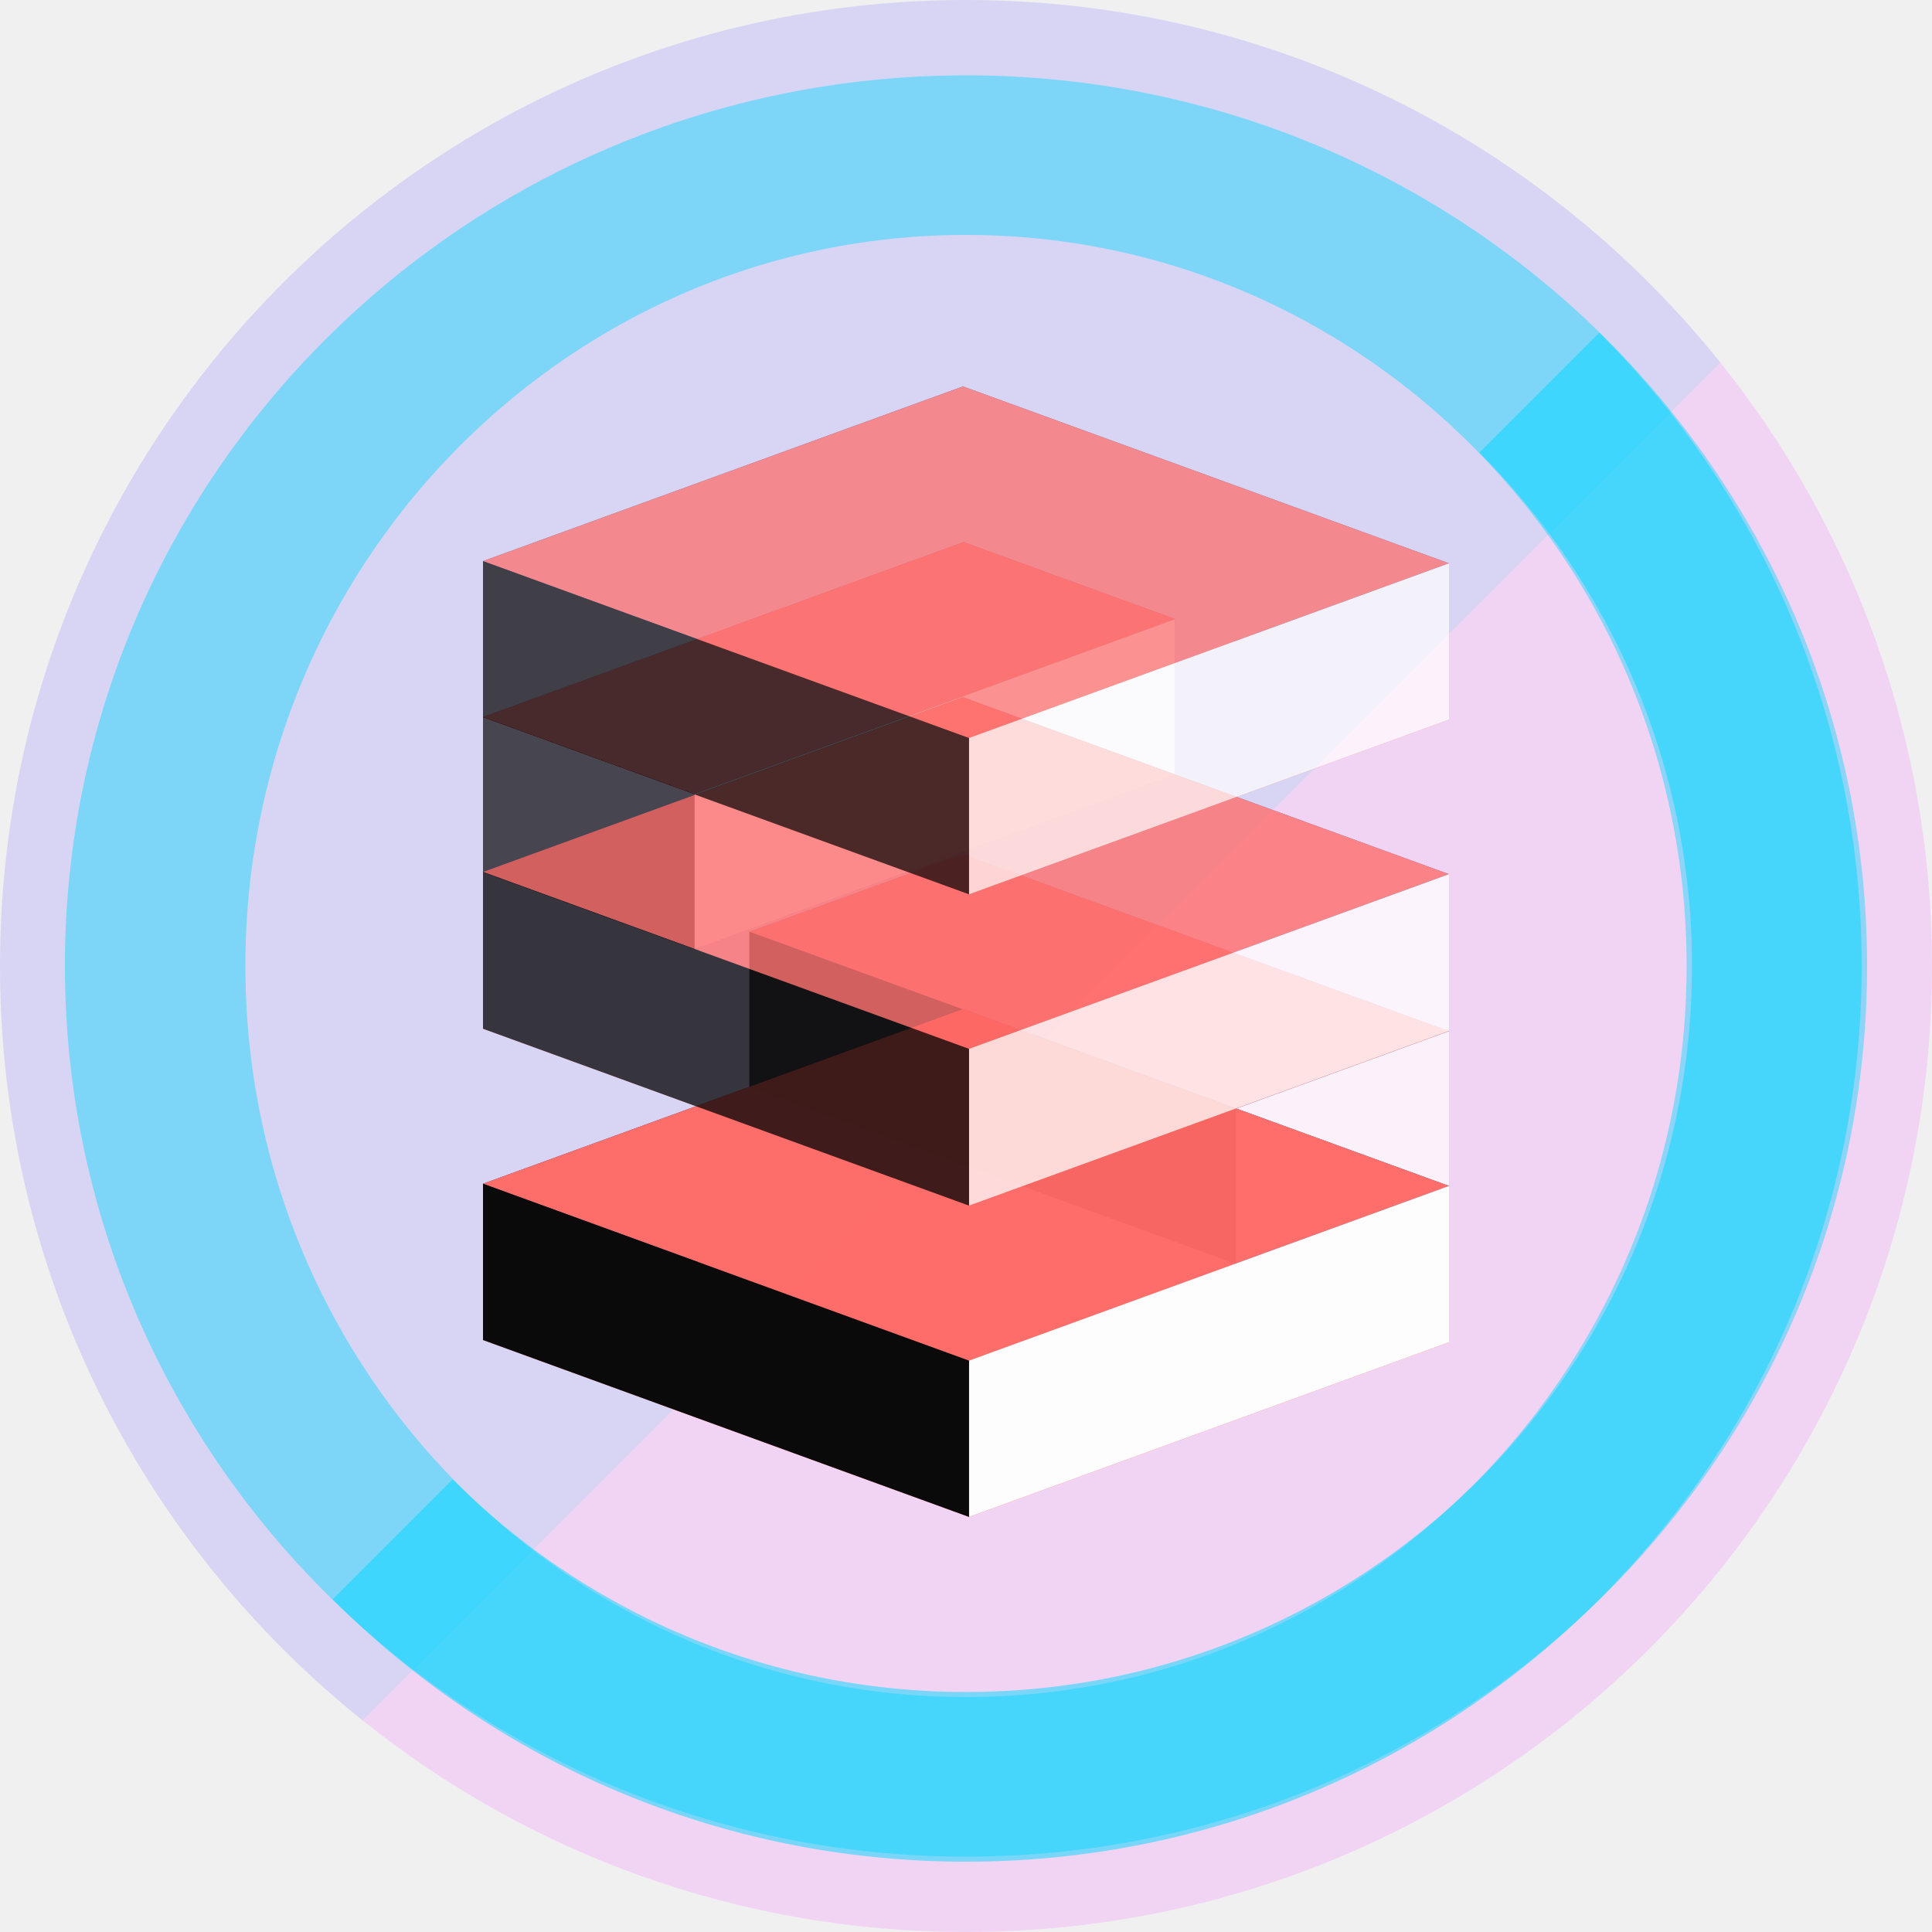
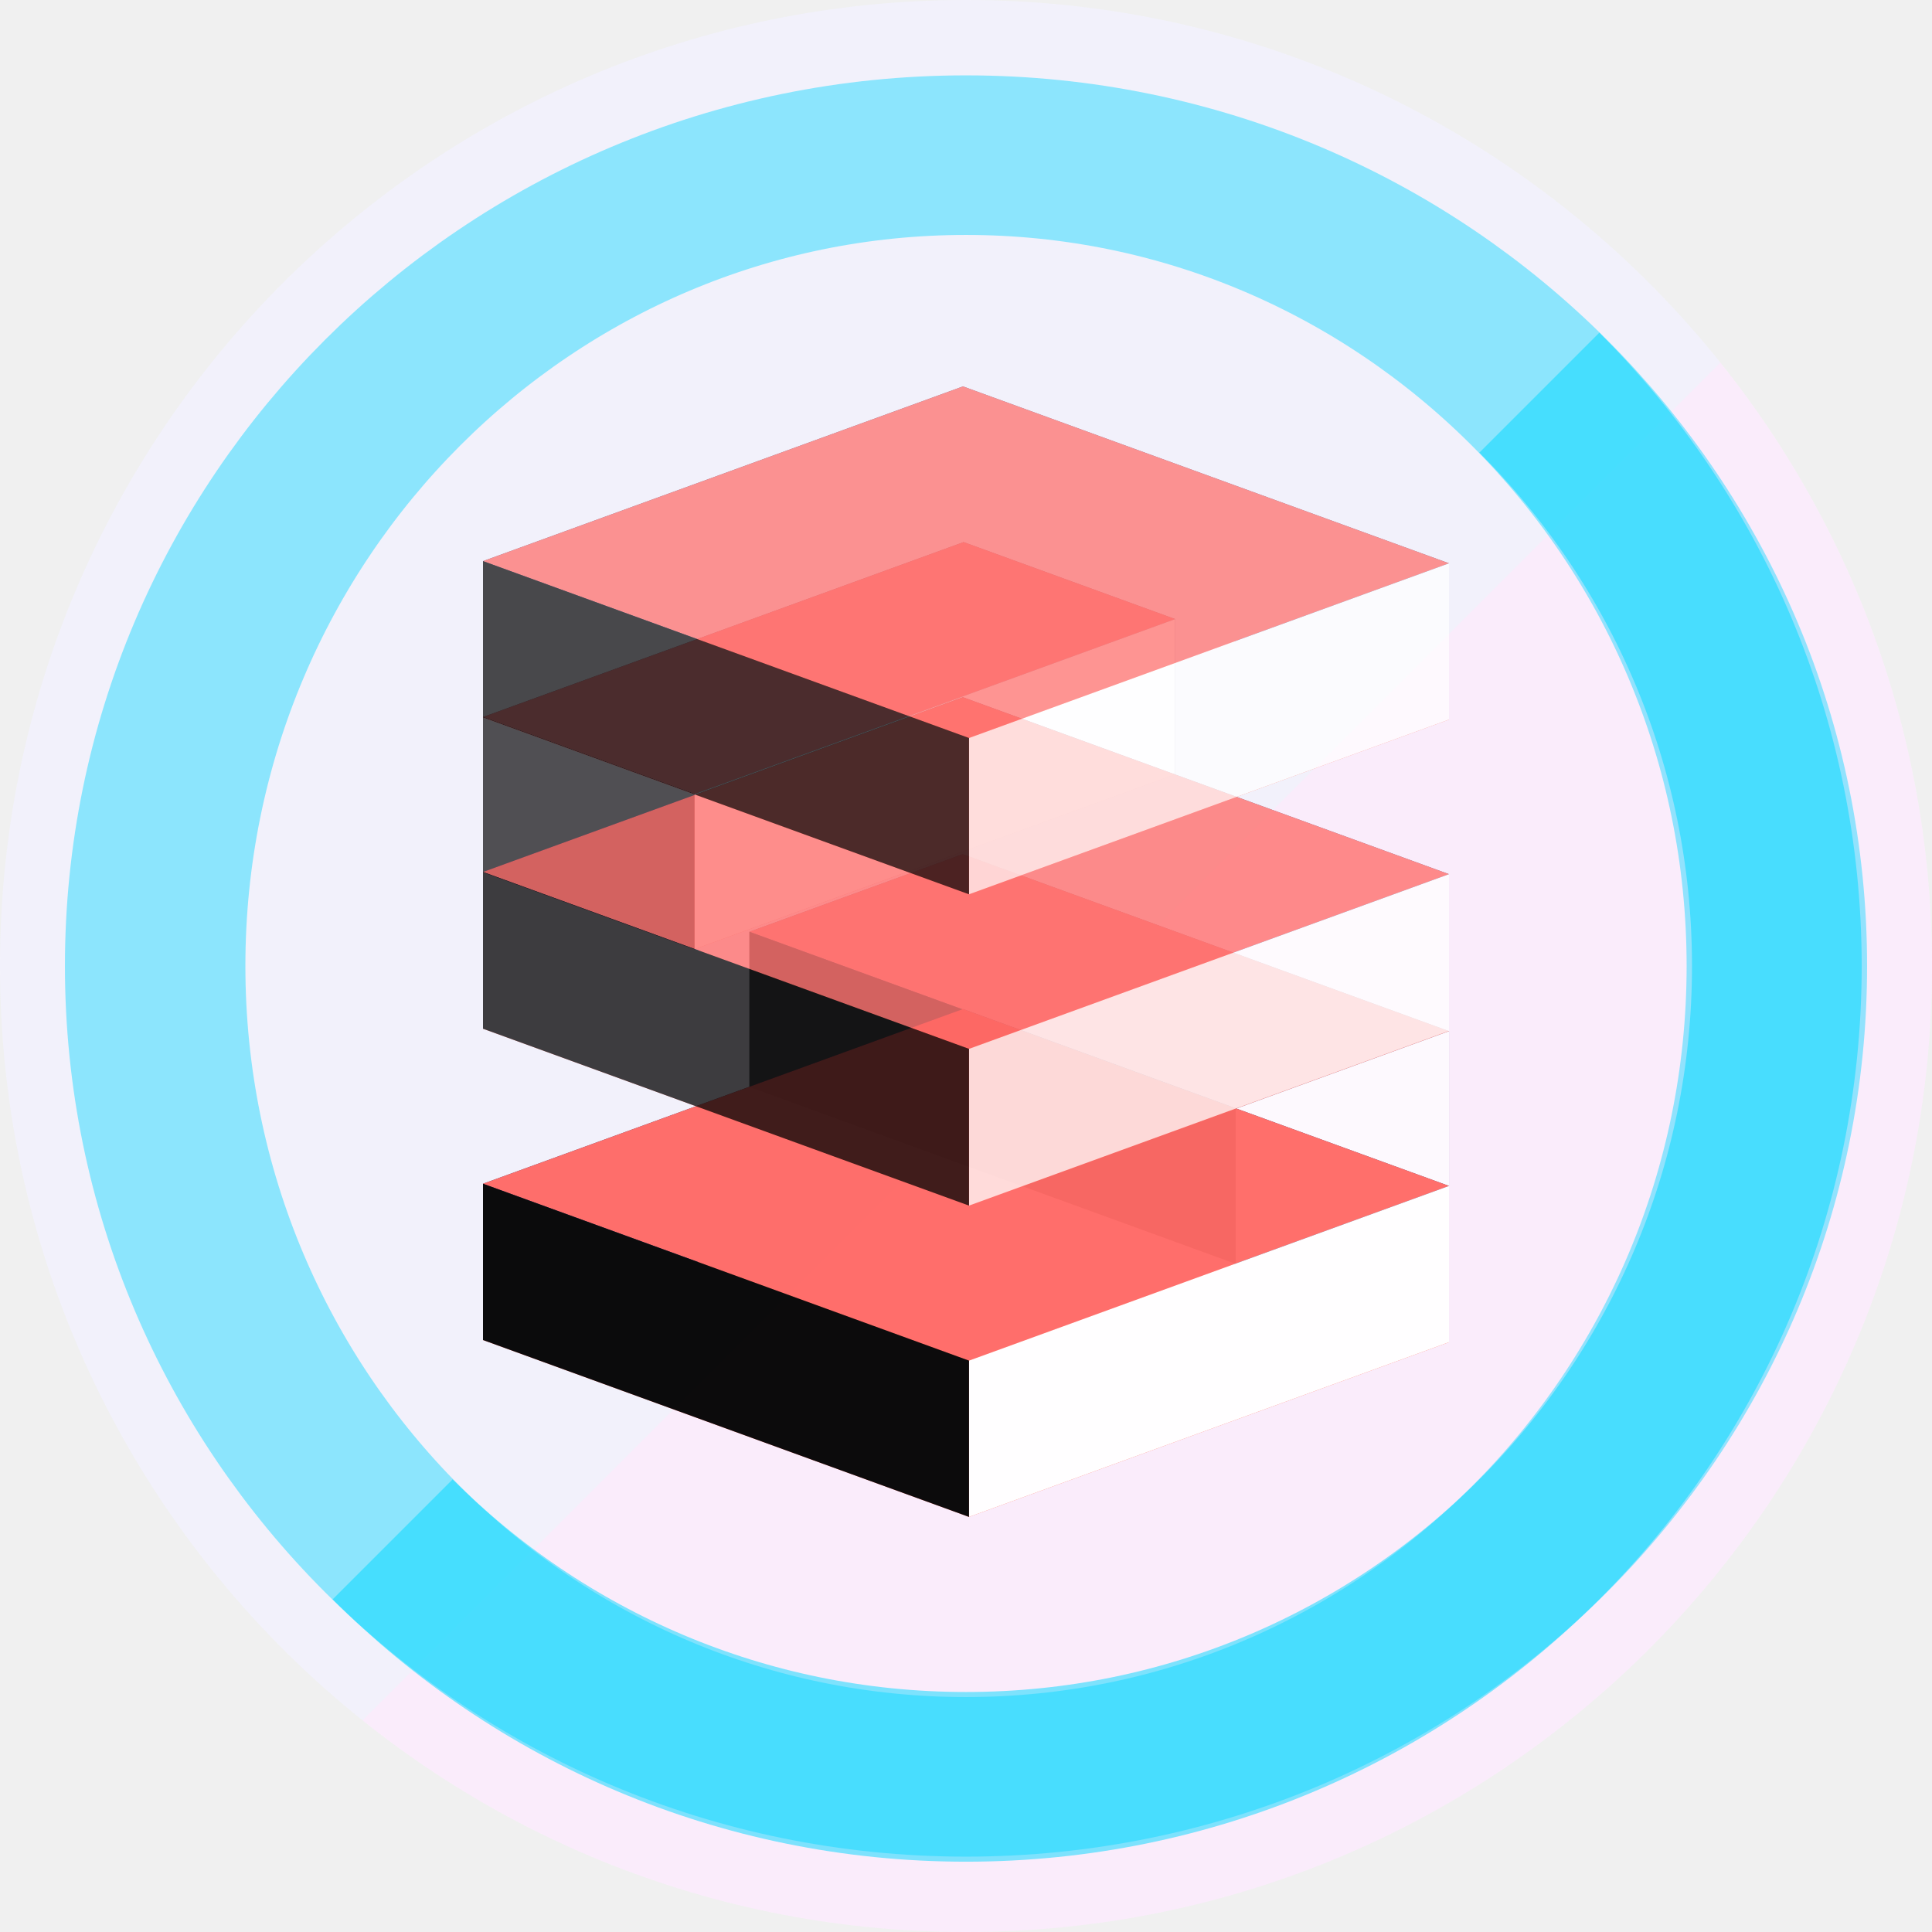
<svg xmlns="http://www.w3.org/2000/svg" width="1024" height="1024" id="svg2" version="1.1">
  <defs id="defs4">
    </defs>
-   <g id="layer3" style="opacity:0.08;display:inline">
-     <path style="fill:#ffffff;fill-opacity:1;fill-rule:nonzero;stroke:none;display:inline" id="path4949" d="m 1004.735,522.99 a 438.553,462.993 0 1 1 -877.106,0 438.553,462.993 0 1 1 877.106,0 z" transform="matrix(1.167476,0,0,1.105849,-149.0031,-66.34852)" />
+   <g id="layer3" style="display:inline;opacity:0.75">
+     <ellipse style="display:inline;fill:#ffffff;fill-opacity:1;fill-rule:nonzero;stroke:none" id="path4949" transform="matrix(1.167476,0,0,1.105849,-149.0031,-66.34852)" cx="566.182" cy="522.99" rx="438.553" ry="462.993" />
  </g>
  <g id="layer1" transform="translate(0,-28.36218)" style="display:inline">
-     <path style="opacity:0.24;fill:#f000ff;fill-opacity:0.5;fill-rule:nonzero;stroke:none" d="M 911.844,192.175 C 982.026,279.802 1024,390.999 1024,512 l 0,0 0,0 c 0,282.77 -229.23,512 -512,512 -121.001,0 -232.198,-41.974 -319.825,-112.156" id="path3827" transform="translate(0,28.36218)" />
-     <path style="opacity:0.12;fill:#1000ff;fill-opacity:1;fill-rule:nonzero;stroke:none" d="M 192.175,911.844 C 75.023,818.016 -4.8238556e-6,673.769 -4.8238556e-6,512 -4.8238556e-6,229.23 229.23,5.7684937e-6 512,5.7684937e-6 673.769,5.7684936e-6 818.016,75.023 911.844,192.175" id="path2987" transform="translate(0,28.36218)" />
+     <path style="opacity:0.12;fill:#f000ff;fill-opacity:0.5;fill-rule:nonzero;stroke:none" d="M 911.844,192.175 C 982.026,279.802 1024,390.999 1024,512 l 0,0 0,0 c 0,282.77 -229.23,512 -512,512 -121.001,0 -232.198,-41.974 -319.825,-112.156" id="path3827" transform="translate(0,28.36218)" />
+     <path style="opacity:0.04;fill:#1000ff;fill-opacity:1;fill-rule:nonzero;stroke:none" d="M 192.175,911.844 C 75.023,818.016 -4.8238556e-6,673.769 -4.8238556e-6,512 -4.8238556e-6,229.23 229.23,5.7684937e-6 512,5.7684937e-6 673.769,5.7684936e-6 818.016,75.023 911.844,192.175" id="path2987" transform="translate(0,28.36218)" />
  </g>
  <g id="layer4" style="display:inline">
-     <path style="opacity:0.42;fill:#000000;fill-opacity:0;fill-rule:nonzero;stroke:#00d5ff;stroke-width:24.055;stroke-linejoin:miter;stroke-miterlimit:4;stroke-opacity:1;stroke-dasharray:none;display:inline" id="path4211" d="m 224.254,196.685 a 108.086,122.228 0 1 1 -216.173,0 108.086,122.228 0 1 1 216.173,0 z" transform="matrix(3.976144,0,0,3.516094,50.10115,-179.5632)" />
-     <path style="opacity:0.5;fill:none;stroke:#00d8ff;stroke-width:89.943;stroke-linejoin:miter;stroke-miterlimit:4;stroke-opacity:1;stroke-dasharray:none;display:inline" d="m 815.891,208.109 c 77.772,77.772 125.876,185.214 125.876,303.891 l 0,0 0,0 c 0,237.354 -192.413,429.767 -429.767,429.767 -118.677,0 -226.119,-48.103 -303.891,-125.876" id="path4296" />
+     <ellipse style="display:inline;opacity:0.42;fill:#000000;fill-opacity:0;fill-rule:nonzero;stroke:#00d5ff;stroke-width:24.055;stroke-linejoin:miter;stroke-miterlimit:4;stroke-dasharray:none;stroke-opacity:1" id="path4211" transform="matrix(3.976144,0,0,3.516094,50.10115,-179.5632)" cx="116.168" cy="196.685" rx="108.086" ry="122.228" />
+     <path style="display:inline;opacity:0.5;fill:none;stroke:#00d8ff;stroke-width:89.943;stroke-linejoin:miter;stroke-miterlimit:4;stroke-dasharray:none;stroke-opacity:1" d="m 815.891,208.109 c 77.772,77.772 125.876,185.214 125.876,303.891 l 0,0 0,0 c 0,237.354 -192.413,429.767 -429.767,429.767 -118.677,0 -226.119,-48.103 -303.891,-125.876" id="path4296" />
  </g>
  <g id="layer2" style="display:inline">
-     <g style="opacity:0.668;fill:#7800a0;fill-opacity:1;fill-rule:nonzero;stroke:none;display:inline" id="g2992-9-4">
-       <path id="path3004-7-9" style="fill:#464678;fill-opacity:1" d="m 510.266,452.716 257.757,93.816 0,82.166 -257.757,-93.816 z" />
-       <path id="path2994-3-2" style="fill:#353564;fill-rule:evenodd;stroke:none" d="m 397.223,493.86 0,82.166 113.043,-41.144 0,-82.166 z" />
-       <path id="path3002-6-0" style="fill:#ff5f50;fill-opacity:1" d="M 397.223,576.026 654.98,669.842 768.023,628.698 510.266,534.882 z" />
-       <path id="path2996-1-6" style="fill:#ff6864;fill-opacity:1" d="m 397.223,493.86 257.757,93.816 113.043,-41.144 -257.757,-93.816 z" />
-       <path id="path3000-2-89" style="fill:#ffffff;fill-opacity:1" d="m 654.98,587.676 0,82.166 113.043,-41.144 0,-82.166 z" />
-       <path id="path2998-9-2" style="fill:#000000;fill-opacity:1" d="m 397.223,493.86 257.757,93.816 0,82.166 -257.757,-93.816 z" />
+     <g style="display:inline;opacity:0.668;fill:#7800a0;fill-opacity:1;fill-rule:nonzero;stroke:none" id="g2992-9-4">
+       <path id="path3004-7-9" style="fill:#464678;fill-opacity:1" d="m 510.266,452.716 257.757,93.816 0,82.166 -257.757,-93.816 z" points="768.023,546.532 768.023,628.698 510.266,534.882 510.266,452.716 " />
+       <path id="path2994-3-2" style="fill:#353564;fill-rule:evenodd;stroke:none" d="m 397.223,493.86 0,82.166 113.043,-41.144 0,-82.166 z" points="397.223,576.026 510.266,534.882 510.266,452.716 397.223,493.86 " />
+       <path id="path3002-6-0" style="fill:#ff5f50;fill-opacity:1" d="M 397.223,576.026 654.98,669.842 768.023,628.698 510.266,534.882 Z" points="654.98,669.842 768.023,628.698 510.266,534.882 397.223,576.026 " />
+       <path id="path2996-1-6" style="fill:#ff6864;fill-opacity:1" d="m 397.223,493.86 257.757,93.816 113.043,-41.144 -257.757,-93.816 z" points="654.98,587.676 768.023,546.532 510.266,452.716 397.223,493.86 " />
+       <path id="path3000-2-89" style="fill:#ffffff;fill-opacity:1" d="m 654.98,587.676 0,82.166 113.043,-41.144 0,-82.166 z" points="654.98,669.842 768.023,628.698 768.023,546.532 654.98,587.676 " />
+       <path id="path2998-9-2" style="fill:#000000;fill-opacity:1" d="m 397.223,493.86 257.757,93.816 0,82.166 -257.757,-93.816 z" points="654.98,587.676 654.98,669.842 397.223,576.026 397.223,493.86 " />
    </g>
-     <g style="opacity:0.95;fill:#7800a0;fill-opacity:1;fill-rule:nonzero;stroke:none;display:inline" id="g2992-94">
-       <path id="path3004-78" style="fill:#464678;fill-opacity:1" d="M 510.399,534.804 768,628.563 l 0,82.843 -257.601,-93.759 z" />
-       <path id="path2994-4" style="fill:#353564;fill-rule:evenodd;stroke:none" d="m 256,627.398 0,82.843 254.399,-92.594 0,-82.843 z" />
-       <path id="path3002-5" style="fill:#ff5f50;fill-opacity:1" d="M 256,710.241 513.601,804 768,711.406 510.399,617.647 z" />
-       <path id="path2996-0" style="fill:#ff6864;fill-opacity:1" d="M 256,627.398 513.601,721.157 768,628.563 510.399,534.804 z" />
-       <path id="path3000-3" style="fill:#ffffff;fill-opacity:1" d="M 513.601,721.157 513.601,804 768,711.406 l 0,-82.843 z" />
-       <path id="path2998-6" style="fill:#000000;fill-opacity:1" d="m 256,627.398 257.601,93.759 0,82.843 L 256,710.241 z" />
+     <g style="display:inline;opacity:0.95;fill:#7800a0;fill-opacity:1;fill-rule:nonzero;stroke:none" id="g2992-94">
+       <path id="path3004-78" style="fill:#464678;fill-opacity:1" d="M 510.399,534.804 768,628.563 l 0,82.843 -257.601,-93.759 z" points="768,628.563 768,711.406 510.399,617.647 510.399,534.804 " />
+       <path id="path2994-4" style="fill:#353564;fill-rule:evenodd;stroke:none" d="m 256,627.398 0,82.843 254.399,-92.594 0,-82.843 z" points="256,710.241 510.399,617.647 510.399,534.804 256,627.398 " />
+       <path id="path3002-5" style="fill:#ff5f50;fill-opacity:1" d="M 256,710.241 513.601,804 768,711.406 510.399,617.647 Z" points="513.601,804 768,711.406 510.399,617.647 256,710.241 " />
+       <path id="path2996-0" style="fill:#ff6864;fill-opacity:1" d="M 256,627.398 513.601,721.157 768,628.563 510.399,534.804 Z" points="513.601,721.157 768,628.563 510.399,534.804 256,627.398 " />
+       <path id="path3000-3" style="fill:#ffffff;fill-opacity:1" d="M 513.601,721.157 513.601,804 768,711.406 l 0,-82.843 z" points="513.601,804 768,711.406 768,628.563 513.601,721.157 " />
+       <path id="path2998-6" style="fill:#000000;fill-opacity:1" d="m 256,627.398 257.601,93.759 0,82.843 L 256,710.241 Z" points="513.601,721.157 513.601,804 256,710.241 256,627.398 " />
    </g>
-     <g style="opacity:0.668;fill:#7800a0;fill-opacity:1;fill-rule:nonzero;stroke:none;display:inline" id="g2992-9-0">
-       <path id="path3004-7-7" style="fill:#464678;fill-opacity:1" d="m 510.751,287.321 112.109,40.804 0,82.259 -112.109,-40.804 z" />
-       <path id="path2994-3-8" style="fill:#353564;fill-rule:evenodd;stroke:none" d="m 256,380.043 0,82.259 254.751,-92.722 0,-82.259 z" />
-       <path id="path3002-6-6" style="fill:#ff5f50;fill-opacity:1" d="m 256,462.302 112.109,40.804 254.751,-92.722 -112.109,-40.804 z" />
-       <path id="path2996-1-8" style="fill:#ff6864;fill-opacity:1" d="m 256,380.043 112.109,40.804 254.751,-92.722 -112.109,-40.804 z" />
-       <path id="path3000-2-8" style="fill:#ffffff;fill-opacity:1" d="m 368.109,420.847 0,82.259 254.751,-92.722 0,-82.259 z" />
-       <path id="path2998-9-4" style="fill:#000000;fill-opacity:1" d="m 256,380.043 112.109,40.804 0,82.259 L 256,462.302 z" />
+     <g style="display:inline;opacity:0.668;fill:#7800a0;fill-opacity:1;fill-rule:nonzero;stroke:none" id="g2992-9-0">
+       <path id="path3004-7-7" style="fill:#464678;fill-opacity:1" d="m 510.751,287.321 112.109,40.804 0,82.259 -112.109,-40.804 z" points="622.86,328.125 622.86,410.385 510.751,369.581 510.751,287.321 " />
+       <path id="path2994-3-8" style="fill:#353564;fill-rule:evenodd;stroke:none" d="m 256,380.043 0,82.259 254.751,-92.722 0,-82.259 z" points="256,462.302 510.751,369.581 510.751,287.321 256,380.043 " />
+       <path id="path3002-6-6" style="fill:#ff5f50;fill-opacity:1" d="m 256,462.302 112.109,40.804 254.751,-92.722 -112.109,-40.804 z" points="368.109,503.107 622.86,410.385 510.751,369.581 256,462.302 " />
+       <path id="path2996-1-8" style="fill:#ff6864;fill-opacity:1" d="m 256,380.043 112.109,40.804 254.751,-92.722 -112.109,-40.804 z" points="368.109,420.847 622.86,328.125 510.751,287.321 256,380.043 " />
+       <path id="path3000-2-8" style="fill:#ffffff;fill-opacity:1" d="m 368.109,420.847 0,82.259 254.751,-92.722 0,-82.259 z" points="368.109,503.107 622.86,410.385 622.86,328.125 368.109,420.847 " />
+       <path id="path2998-9-4" style="fill:#000000;fill-opacity:1" d="m 256,380.043 112.109,40.804 0,82.259 L 256,462.302 Z" points="368.109,420.847 368.109,503.107 256,462.302 256,380.043 " />
    </g>
-     <g style="opacity:0.75;fill:#7800a0;fill-opacity:1;fill-rule:nonzero;stroke:none;display:inline" id="g2992-9">
-       <path id="path3004-7" style="fill:#464678;fill-opacity:1" d="m 510.4,369.563 257.6,93.759 0,83.084 -257.6,-93.759 z" />
-       <path id="path2994-3" style="fill:#353564;fill-rule:evenodd;stroke:none" d="m 256,462.158 0,83.084 254.4,-92.594 0,-83.084 z" />
-       <path id="path3002-6" style="fill:#ff5f50;fill-opacity:1" d="M 256,545.241 513.6,639 768,546.406 510.4,452.647 z" />
-       <path id="path2996-1" style="fill:#ff6864;fill-opacity:1" d="M 256,462.158 513.6,555.916 768,463.322 510.4,369.563 z" />
-       <path id="path3000-2" style="fill:#ffffff;fill-opacity:1" d="m 513.6,555.916 0,83.084 254.4,-92.594 0,-83.084 z" />
-       <path id="path2998-9" style="fill:#000000;fill-opacity:1" d="m 256,462.158 257.6,93.759 0,83.084 L 256,545.241 z" />
+     <g style="display:inline;opacity:0.75;fill:#7800a0;fill-opacity:1;fill-rule:nonzero;stroke:none" id="g2992-9">
+       <path id="path3004-7" style="fill:#464678;fill-opacity:1" d="m 510.4,369.563 257.6,93.759 0,83.084 -257.6,-93.759 z" points="768,463.322 768,546.406 510.4,452.647 510.4,369.563 " />
+       <path id="path2994-3" style="fill:#353564;fill-rule:evenodd;stroke:none" d="m 256,462.158 0,83.084 254.4,-92.594 0,-83.084 z" points="256,545.241 510.4,452.647 510.4,369.563 256,462.158 " />
+       <path id="path3002-6" style="fill:#ff5f50;fill-opacity:1" d="M 256,545.241 513.6,639 768,546.406 510.4,452.647 Z" points="513.6,639 768,546.406 510.4,452.647 256,545.241 " />
+       <path id="path2996-1" style="fill:#ff6864;fill-opacity:1" d="M 256,462.158 513.6,555.916 768,463.322 510.4,369.563 Z" points="513.6,555.916 768,463.322 510.4,369.563 256,462.158 " />
+       <path id="path3000-2" style="fill:#ffffff;fill-opacity:1" d="m 513.6,555.916 0,83.084 254.4,-92.594 0,-83.084 z" points="513.6,639 768,546.406 768,463.322 513.6,555.916 " />
+       <path id="path2998-9" style="fill:#000000;fill-opacity:1" d="m 256,462.158 257.6,93.759 0,83.084 L 256,545.241 Z" points="513.6,555.916 513.6,639 256,545.241 256,462.158 " />
    </g>
    <g style="opacity:0.7;fill:#7800a0;fill-opacity:1;fill-rule:nonzero;stroke:none" id="g2992">
-       <path id="path3004" style="fill:#464678;fill-opacity:1" d="M 510.399,204.804 768,298.563 l 0,82.843 -257.601,-93.759 z" />
-       <path id="path2994" style="fill:#353564;fill-rule:evenodd;stroke:none" d="m 256,297.398 0,82.843 254.399,-92.594 0,-82.843 z" />
-       <path id="path3002" style="fill:#ff5f50;fill-opacity:1" d="M 256,380.241 513.601,474 768,381.406 510.399,287.647 z" />
-       <path id="path2996" style="fill:#ff6864;fill-opacity:1" d="M 256,297.398 513.601,391.157 768,298.563 510.399,204.804 z" />
-       <path id="path3000" style="fill:#ffffff;fill-opacity:1" d="M 513.601,391.157 513.601,474 768,381.406 l 0,-82.843 z" />
-       <path id="path2998" style="fill:#000000;fill-opacity:1" d="m 256,297.398 257.601,93.759 0,82.843 L 256,380.241 z" />
+       <path id="path3004" style="fill:#464678;fill-opacity:1" d="M 510.399,204.804 768,298.563 l 0,82.843 -257.601,-93.759 z" points="768,298.563 768,381.406 510.399,287.647 510.399,204.804 " />
+       <path id="path2994" style="fill:#353564;fill-rule:evenodd;stroke:none" d="m 256,297.398 0,82.843 254.399,-92.594 0,-82.843 z" points="256,380.241 510.399,287.647 510.399,204.804 256,297.398 " />
+       <path id="path3002" style="fill:#ff5f50;fill-opacity:1" d="M 256,380.241 513.601,474 768,381.406 510.399,287.647 Z" points="513.601,474 768,381.406 510.399,287.647 256,380.241 " />
+       <path id="path2996" style="fill:#ff6864;fill-opacity:1" d="M 256,297.398 513.601,391.157 768,298.563 510.399,204.804 Z" points="513.601,391.157 768,298.563 510.399,204.804 256,297.398 " />
+       <path id="path3000" style="fill:#ffffff;fill-opacity:1" d="M 513.601,391.157 513.601,474 768,381.406 l 0,-82.843 z" points="513.601,474 768,381.406 768,298.563 513.601,391.157 " />
+       <path id="path2998" style="fill:#000000;fill-opacity:1" d="m 256,297.398 257.601,93.759 0,82.843 L 256,380.241 Z" points="513.601,391.157 513.601,474 256,380.241 256,297.398 " />
    </g>
  </g>
</svg>
